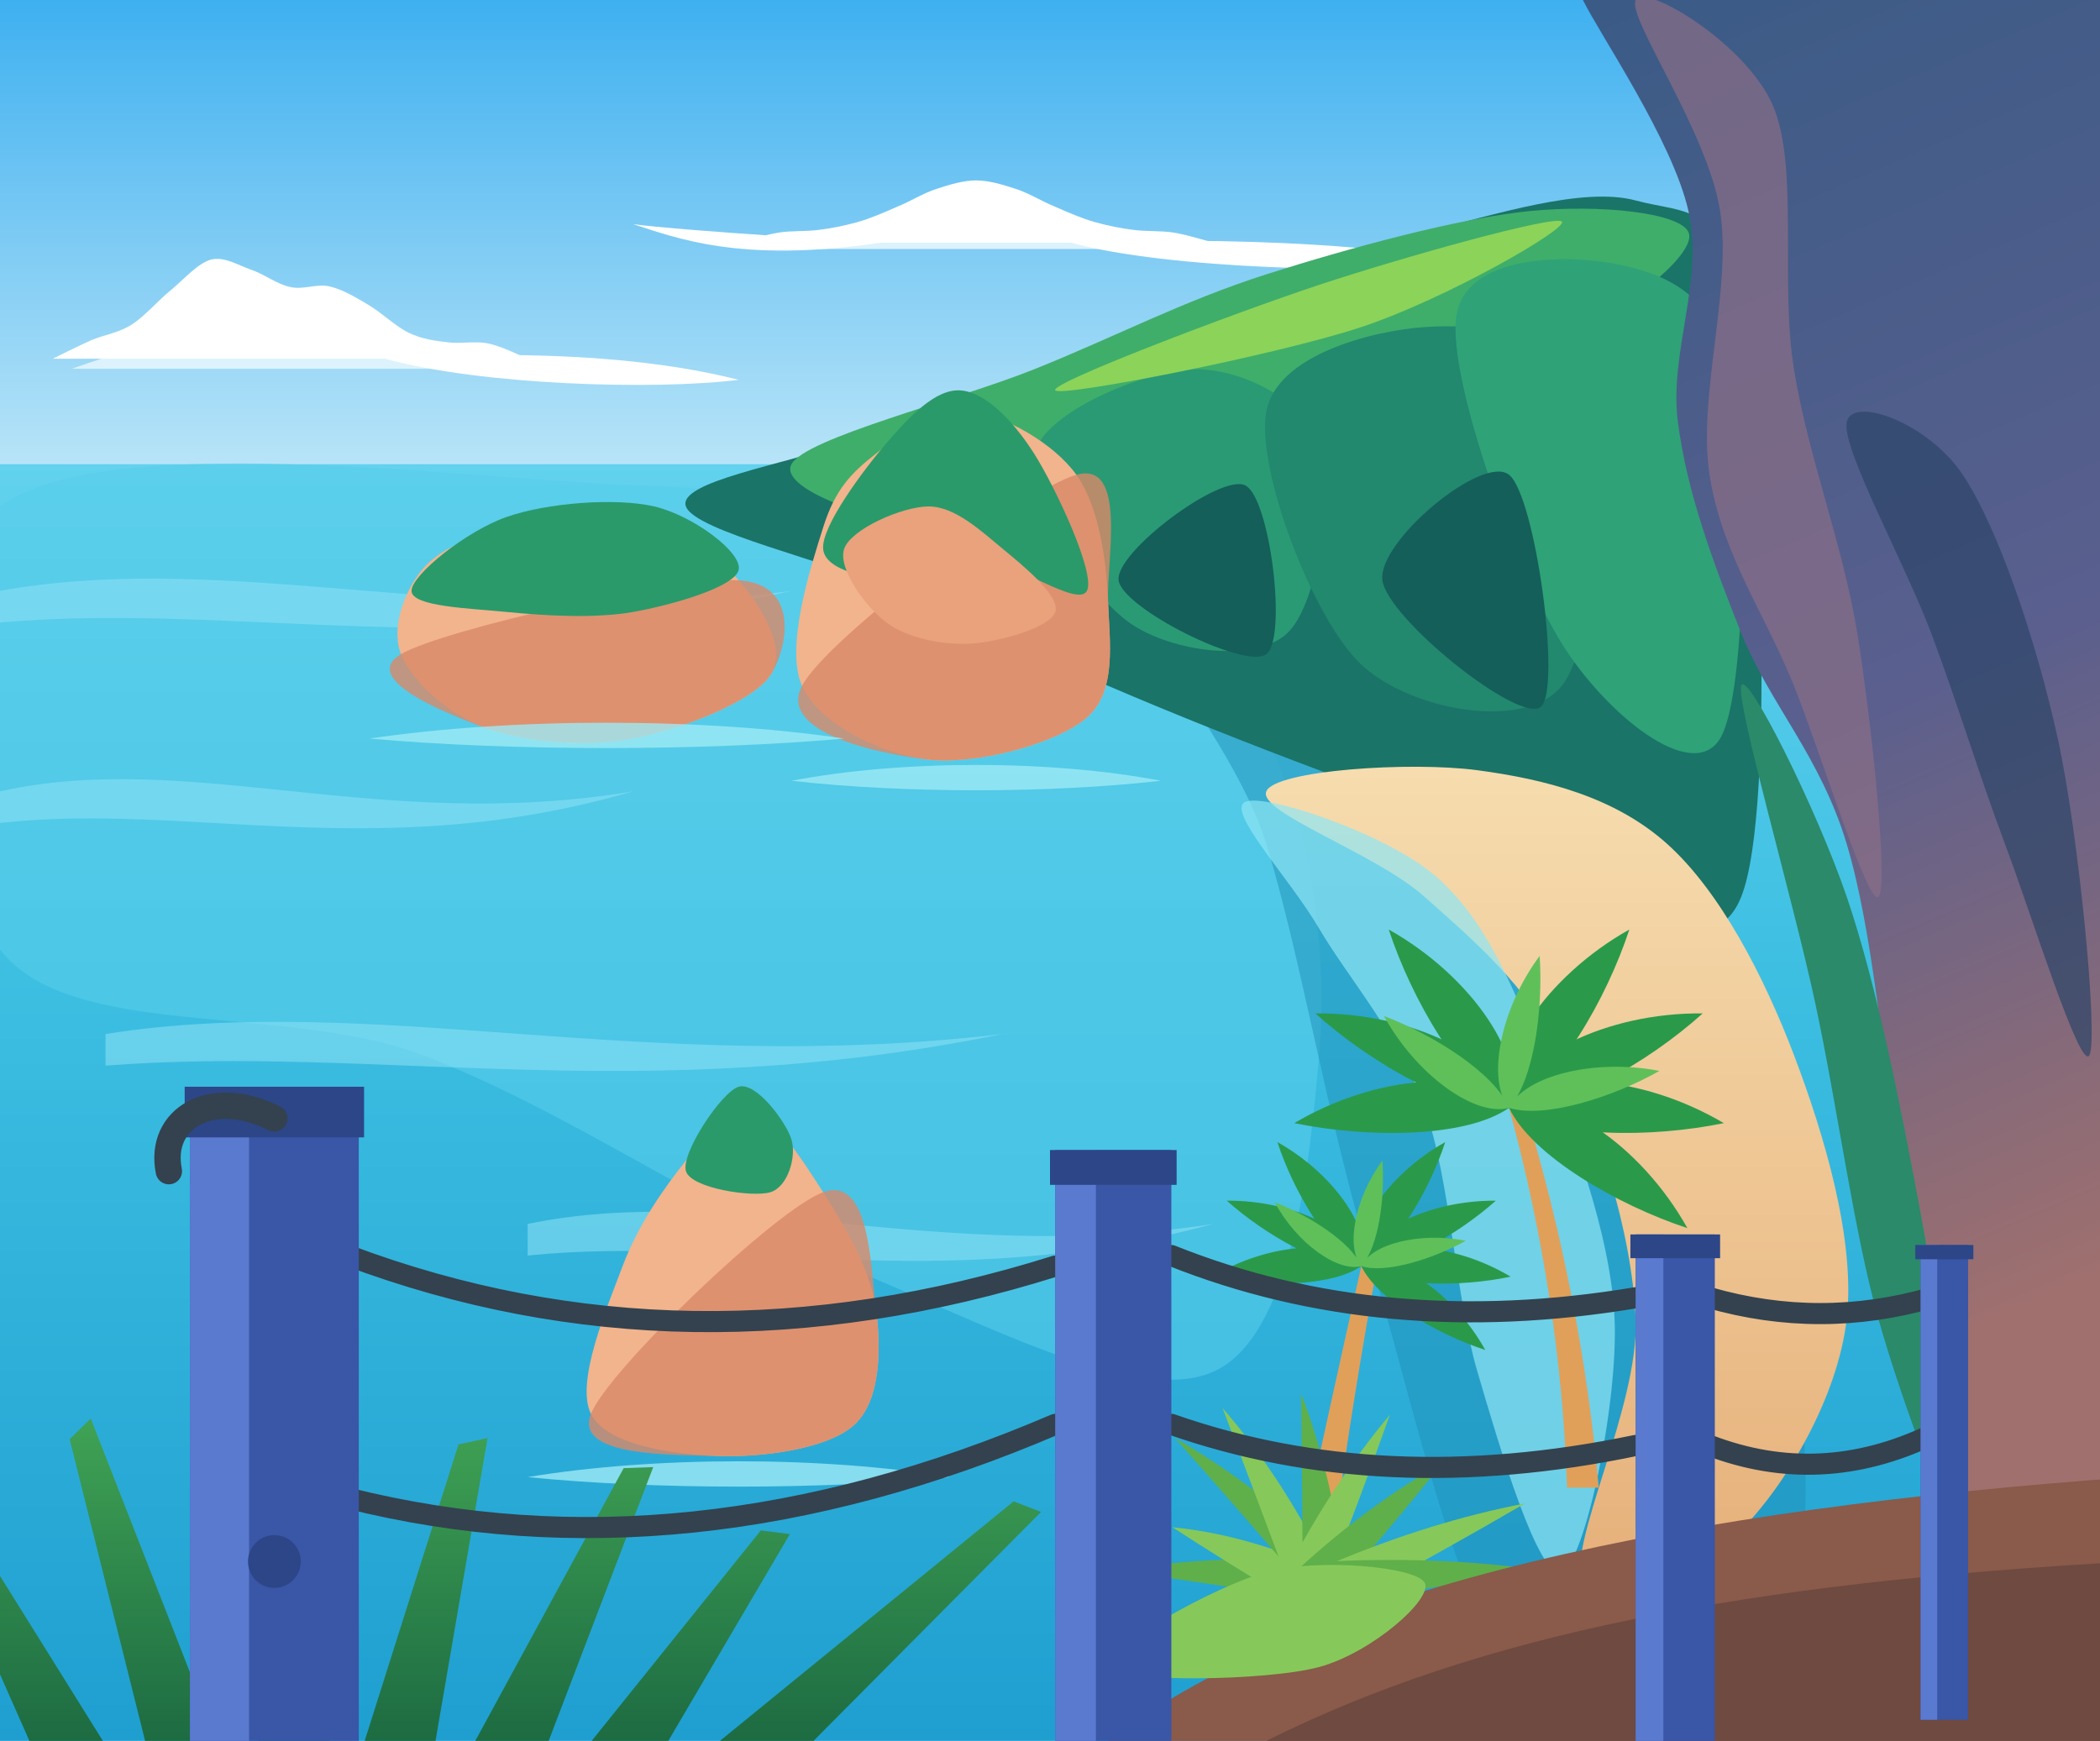
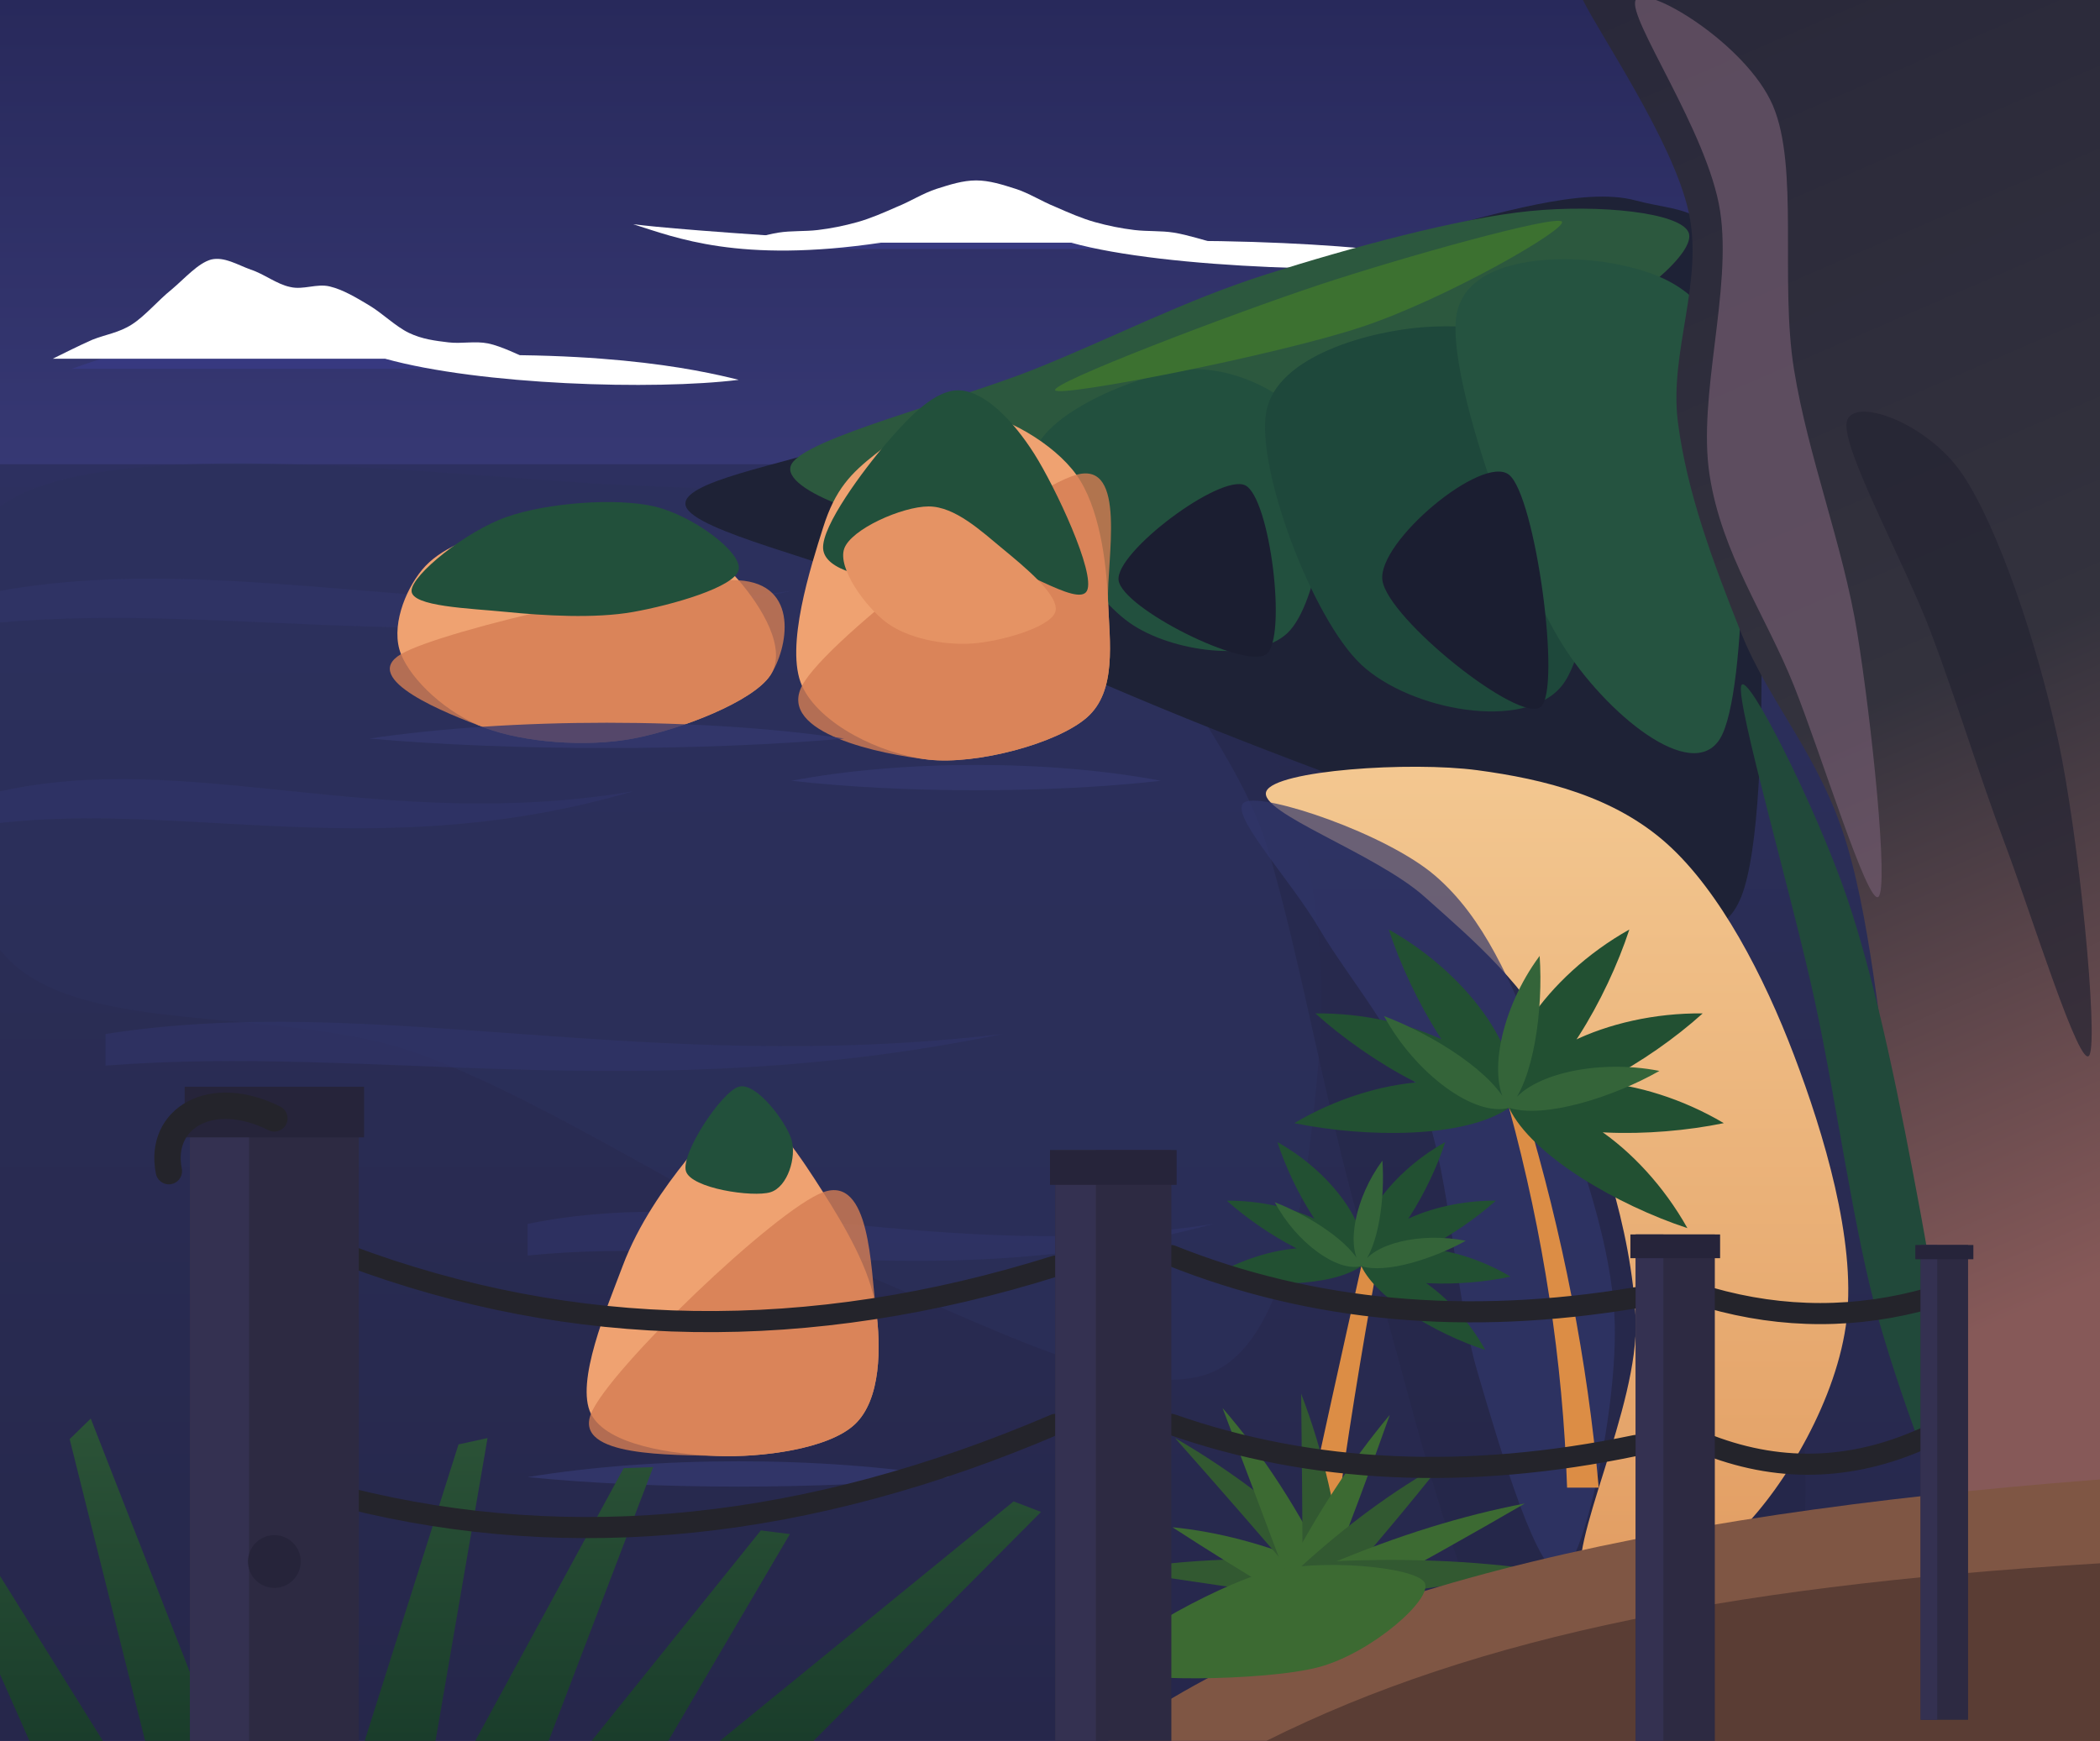
<svg xmlns="http://www.w3.org/2000/svg" viewBox="0 0 398 330" width="398" height="330" preserveAspectRatio="xMidYMid slice">
  <defs>
    <linearGradient id="b1" x1="0" y1="0" x2="0" y2="92" gradientUnits="userSpaceOnUse">
-       <stop offset="0" stop-color="#3eb0f0" />
-       <stop offset="1" stop-color="#bde6f8" />
+       <stop offset="0" stop-color="#28295b" />
+       <stop offset="1" stop-color="#373975" />
    </linearGradient>
    <linearGradient id="b2" x1="0" y1="88" x2="0" y2="330" gradientUnits="userSpaceOnUse">
-       <stop offset="0" stop-color="#62d2ee" />
-       <stop offset="0.4" stop-color="#3dbfe2" />
-       <stop offset="1" stop-color="#1f9fd0" />
+       <stop offset="0" stop-color="#2d3060" />
+       <stop offset="0.4" stop-color="#2a2d55" />
+       <stop offset="1" stop-color="#26274b" />
    </linearGradient>
    <linearGradient id="b3" x1="0" y1="146" x2="0" y2="300" gradientUnits="userSpaceOnUse">
-       <stop offset="0" stop-color="#f6dcae" />
-       <stop offset="1" stop-color="#e6b07a" />
+       <stop offset="0" stop-color="#f3c790" />
+       <stop offset="1" stop-color="#e29d62" />
    </linearGradient>
    <linearGradient id="b4" x1="300" y1="0" x2="404" y2="240" gradientUnits="userSpaceOnUse">
-       <stop offset="0" stop-color="#3a5b86" />
-       <stop offset="0.55" stop-color="#5a5f8e" />
-       <stop offset="1" stop-color="#a0706e" />
+       <stop offset="0" stop-color="#29283a" />
+       <stop offset="0.55" stop-color="#33323d" />
+       <stop offset="1" stop-color="#865958" />
    </linearGradient>
    <linearGradient id="b5" x1="0" y1="250" x2="0" y2="330" gradientUnits="userSpaceOnUse">
-       <stop offset="0" stop-color="#4ab45a" />
-       <stop offset="1" stop-color="#1d6b42" />
+       <stop offset="0" stop-color="#315a3b" />
+       <stop offset="1" stop-color="#1a3d2b" />
    </linearGradient>
  </defs>
  <path d="M0 0H398V330H0Z" fill="url(#b1)" />
-   <path d="M13.6 69.9C14.8 69.5 18.4 68.2 20.8 67.5C23.2 66.9 25.6 66.6 28 66.2C30.4 65.8 32.8 65.5 35.2 65.2C37.6 64.8 40 64.4 42.4 64.1C44.8 63.8 47.2 63.5 49.6 63.3C52 63.2 54.4 63.1 56.8 63.1C59.2 63.1 61.6 63.2 64 63.3C66.4 63.5 68.8 63.8 71.2 64.1C73.6 64.4 76 64.8 78.4 65.2C80.8 65.5 83.2 65.8 85.6 66.2C88 66.6 90.4 66.9 92.8 67.5C95.2 68.2 98.8 69.5 100 69.9L100 69.9L13.6 69.9Z" fill="#dcf2fd" />
+   <path d="M13.6 69.9C14.8 69.5 18.4 68.2 20.8 67.5C23.2 66.9 25.6 66.6 28 66.2C30.4 65.8 32.8 65.5 35.2 65.2C37.6 64.8 40 64.4 42.4 64.1C44.8 63.8 47.2 63.5 49.6 63.3C52 63.2 54.4 63.1 56.8 63.1C59.2 63.1 61.6 63.2 64 63.3C66.4 63.5 68.8 63.8 71.2 64.1C73.6 64.4 76 64.8 78.4 65.2C80.8 65.5 83.2 65.8 85.6 66.2C88 66.6 90.4 66.9 92.8 67.5C95.2 68.2 98.8 69.5 100 69.9L100 69.9L13.6 69.9Z" fill="#373980" />
  <path d="M10 68C11.2 67.4 15 65.5 17.5 64.4C20 63.4 22.5 63.1 25 61.5C27.5 59.9 30 56.9 32.5 54.9C35 52.8 37.5 49.9 40 49.2C42.5 48.6 45 50.2 47.5 51.1C50 51.9 52.5 53.9 55 54.4C57.5 55 60 53.7 62.5 54.3C65 54.9 67.5 56.4 70 57.9C72.5 59.4 75 61.9 77.5 63.1C80 64.3 82.5 64.6 85 64.9C87.5 65.2 90 64.6 92.5 65.1C95 65.6 98.8 67.5 100 68L100 68L10 68Z" fill="#ffffff" />
  <path d="M73 68C112 65.6 132 70 140 72C124 74 91 73 73 68Z" fill="#ffffff" />
-   <path d="M143.6 47.2C144.8 47 148.4 46.1 150.8 45.7C153.2 45.3 155.6 45.1 158 44.9C160.4 44.6 162.8 44.4 165.2 44.2C167.6 44 170 43.8 172.4 43.6C174.8 43.4 177.2 43.2 179.6 43.1C182 43 184.4 42.9 186.8 42.9C189.2 42.9 191.6 43 194 43.1C196.4 43.2 198.8 43.4 201.2 43.6C203.6 43.8 206 44 208.4 44.2C210.8 44.4 213.2 44.6 215.6 44.9C218 45.1 220.4 45.3 222.8 45.7C225.2 46.1 228.8 47 230 47.2L230 47.2L143.6 47.2Z" fill="#dcf2fd" />
+   <path d="M143.6 47.2C144.8 47 148.4 46.1 150.8 45.7C153.2 45.3 155.6 45.1 158 44.9C160.4 44.6 162.8 44.4 165.2 44.2C167.6 44 170 43.8 172.4 43.6C174.8 43.4 177.2 43.2 179.6 43.1C182 43 184.4 42.9 186.8 42.9C189.2 42.9 191.6 43 194 43.1C196.4 43.2 198.8 43.4 201.2 43.6C203.6 43.8 206 44 208.4 44.2C210.8 44.4 213.2 44.6 215.6 44.9C218 45.1 220.4 45.3 222.8 45.7C225.2 46.1 228.8 47 230 47.2L230 47.2L143.6 47.2Z" fill="#373980" />
  <path d="M140 46C141.2 45.7 145 44.5 147.5 44.1C150 43.7 152.5 43.9 155 43.6C157.5 43.3 160 42.8 162.5 42.1C165 41.4 167.5 40.3 170 39.2C172.5 38.2 175 36.6 177.5 35.8C180 35 182.5 34.2 185 34.2C187.5 34.2 190 35 192.5 35.8C195 36.6 197.5 38.2 200 39.2C202.5 40.3 205 41.4 207.5 42.1C210 42.8 212.5 43.3 215 43.6C217.5 43.9 220 43.7 222.5 44.1C225 44.5 228.8 45.7 230 46L230 46L140 46Z" fill="#ffffff" />
  <path d="M203 46C245 44.5 270 48 280 50C260 52 221 51 203 46Z" fill="#ffffff" />
  <path d="M167 46C134 44 124 43 120 42.5C128 45 140 50 167 46Z" fill="#ffffff" />
  <path d="M0 88H398V330H0Z" fill="url(#b2)" />
-   <path d="M0 96C20 81.3 86.7 90.7 120 92C153.3 93.3 180 96 200 104C220 112 231.7 124 240 140C248.3 156 251.7 180 250 200C248.3 220 245 253.3 230 260C215 266.7 185 250 160 240C135 230 106.7 210 80 200C53.3 190 13.3 197.3 0 180C-13.3 162.7-20 110.7 0 96Z" fill="#56cdea" opacity="0.6" />
-   <path d="M220 110C230 103.3 281.7 105 300 120C318.3 135 323.3 170 330 200C336.7 230 346.7 280 340 300C333.3 320 303.3 330 290 320C276.7 310 268.3 266.7 260 240C251.7 213.3 246.7 181.7 240 160C233.3 138.3 210 116.7 220 110Z" fill="#1d8fb8" opacity="0.5" />
-   <path d="M0 112C45.0 104 90.0 120 150 112C90.0 126 45.0 114 0 118Z" fill="#8ee2f4" opacity="0.55" />
-   <path d="M0 150C36.0 142 72.0 158 120 150C72.0 164 36.0 152 0 156Z" fill="#8ee2f4" opacity="0.55" />
-   <path d="M20 196C71.0 188 122.0 204 190 196C122.0 210 71.0 198 20 202Z" fill="#8ee2f4" opacity="0.55" />
-   <path d="M100 232C139.0 224 178.0 240 230 232C178.0 246 139.0 234 100 238Z" fill="#8ee2f4" opacity="0.55" />
-   <path d="M130 96C128.3 91.3 149 88 160 84C171 80 184.3 76.3 196 72C207.7 67.7 217.7 62.7 230 58C242.3 53.3 256.7 47.3 270 44C283.3 40.7 300 35.3 310 38C320 40.7 326.7 38 330 60C333.3 82 336.7 153.3 330 170C323.3 186.7 303.3 164 290 160C276.7 156 263.3 151 250 146C236.7 141 223.3 135.7 210 130C196.7 124.3 183.3 117.7 170 112C156.7 106.3 131.7 100.7 130 96Z" fill="#1a7468" />
-   <path d="M150 88C152.7 83 181 76 196 70C211 64 224.3 57 240 52C255.7 47 276.7 41.3 290 40C303.3 38.7 318.3 40.3 320 44C321.7 47.7 310 57.3 300 62C290 66.7 273.3 67.7 260 72C246.7 76.3 233.3 83.3 220 88C206.7 92.7 191.7 100 180 100C168.3 100 147.3 93 150 88Z" fill="#3fae6a" />
-   <path d="M196 86C198 78 217 70.3 226 70C235 69.7 247 75.7 250 84C253 92.3 250 114.3 244 120C238 125.7 222 123.7 214 118C206 112.3 194 94 196 86Z" fill="#2a9a74" />
-   <path d="M240 78C242 67.3 260 62.7 270 62C280 61.3 295.7 62.7 300 74C304.3 85.3 303 121.3 296 130C289 138.7 267.3 134.7 258 126C248.7 117.3 238 88.7 240 78Z" fill="#22886e" />
-   <path d="M276 60C277.7 48 297.3 48.3 306 50C314.7 51.7 324.7 55 328 70C331.3 85 331.3 131.3 326 140C320.7 148.7 304.3 135.3 296 122C287.7 108.7 274.3 72 276 60Z" fill="#2fa278" />
-   <path d="M200 74C198.7 72.7 234 59.3 250 54C266 48.7 294.7 40.7 296 42C297.3 43.3 274 56.7 258 62C242 67.3 201.3 75.3 200 74Z" fill="#8cd35a" />
-   <path d="M212 110C211.3 104.7 231.3 89.7 236 92C240.7 94.3 244 121 240 124C236 127 212.7 115.3 212 110Z" fill="#145f5a" />
-   <path d="M262 110C261 102.7 281 86 286 90C291 94 296 130.7 292 134C288 137.3 263 117.3 262 110Z" fill="#145f5a" />
+   <path d="M0 96C20 81.3 86.7 90.7 120 92C153.3 93.3 180 96 200 104C220 112 231.7 124 240 140C248.3 156 251.7 180 250 200C248.3 220 245 253.3 230 260C215 266.7 185 250 160 240C135 230 106.7 210 80 200C53.3 190 13.3 197.3 0 180C-13.3 162.7-20 110.7 0 96Z" fill="#2c305c" opacity="0.6" />
+   <path d="M220 110C230 103.3 281.7 105 300 120C318.3 135 323.3 170 330 200C336.7 230 346.7 280 340 300C333.3 320 303.3 330 290 320C276.7 310 268.3 266.7 260 240C251.7 213.3 246.7 181.7 240 160C233.3 138.3 210 116.7 220 110Z" fill="#232545" opacity="0.5" />
+   <path d="M0 112C45.0 104 90.0 120 150 112C90.0 126 45.0 114 0 118Z" fill="#31356b" opacity="0.55" />
+   <path d="M0 150C36.0 142 72.0 158 120 150C72.0 164 36.0 152 0 156Z" fill="#31356b" opacity="0.55" />
+   <path d="M20 196C71.0 188 122.0 204 190 196C122.0 210 71.0 198 20 202Z" fill="#31356b" opacity="0.55" />
+   <path d="M100 232C139.0 224 178.0 240 230 232C178.0 246 139.0 234 100 238Z" fill="#31356b" opacity="0.55" />
+   <path d="M130 96C128.3 91.3 149 88 160 84C171 80 184.3 76.3 196 72C207.7 67.7 217.7 62.7 230 58C242.3 53.3 256.7 47.3 270 44C283.3 40.7 300 35.3 310 38C320 40.7 326.7 38 330 60C333.3 82 336.7 153.3 330 170C323.3 186.7 303.3 164 290 160C276.7 156 263.3 151 250 146C236.7 141 223.3 135.7 210 130C196.7 124.3 183.3 117.7 170 112C156.7 106.3 131.7 100.7 130 96Z" fill="#1e2236" />
+   <path d="M150 88C152.7 83 181 76 196 70C211 64 224.3 57 240 52C255.7 47 276.7 41.3 290 40C303.3 38.7 318.3 40.3 320 44C321.7 47.7 310 57.3 300 62C290 66.7 273.3 67.7 260 72C246.7 76.3 233.3 83.3 220 88C206.7 92.7 191.7 100 180 100C168.3 100 147.3 93 150 88Z" fill="#2c583e" />
+   <path d="M196 86C198 78 217 70.3 226 70C235 69.7 247 75.7 250 84C253 92.3 250 114.3 244 120C238 125.7 222 123.7 214 118C206 112.3 194 94 196 86Z" fill="#22503e" />
+   <path d="M240 78C242 67.3 260 62.7 270 62C280 61.3 295.7 62.7 300 74C304.3 85.3 303 121.3 296 130C289 138.7 267.3 134.7 258 126C248.7 117.3 238 88.7 240 78Z" fill="#1e483b" />
+   <path d="M276 60C277.7 48 297.3 48.3 306 50C314.7 51.7 324.7 55 328 70C331.3 85 331.3 131.3 326 140C320.7 148.7 304.3 135.3 296 122C287.7 108.7 274.3 72 276 60Z" fill="#255340" />
+   <path d="M200 74C198.7 72.7 234 59.3 250 54C266 48.7 294.7 40.7 296 42C297.3 43.3 274 56.7 258 62C242 67.3 201.3 75.3 200 74Z" fill="#3c7130" />
+   <path d="M212 110C211.3 104.7 231.3 89.7 236 92C240.7 94.3 244 121 240 124C236 127 212.7 115.3 212 110Z" fill="#1b1e31" />
+   <path d="M262 110C261 102.7 281 86 286 90C291 94 296 130.7 292 134C288 137.3 263 117.3 262 110Z" fill="#1b1e31" />
  <path d="M240 150C241.7 146 267.3 144.3 280 146C292.7 147.7 306 151 316 160C326 169 334.3 185 340 200C345.7 215 351.7 235 350 250C348.3 265 338.3 281.7 330 290C321.7 298.3 303.3 306.7 300 300C296.7 293.3 310.7 266.7 310 250C309.3 233.3 302.7 213.3 296 200C289.3 186.7 279.3 178.3 270 170C260.7 161.7 238.3 154 240 150Z" fill="url(#b3)" />
-   <path d="M236 152C239.7 150.3 262.7 158 272 166C281.3 174 286.3 186 292 200C297.7 214 305.3 233.7 306 250C306.7 266.3 300.3 296.3 296 298C291.7 299.7 284.3 274.7 280 260C275.7 245.3 275 224 270 210C265 196 255.7 185.7 250 176C244.3 166.3 232.3 153.7 236 152Z" fill="#8fe6f4" opacity="0.7" />
+   <path d="M236 152C239.7 150.3 262.7 158 272 166C281.3 174 286.3 186 292 200C297.7 214 305.3 233.7 306 250C306.7 266.3 300.3 296.3 296 298C291.7 299.7 284.3 274.7 280 260C275.7 245.3 275 224 270 210C265 196 255.7 185.7 250 176C244.3 166.3 232.3 153.7 236 152Z" fill="#31366b" opacity="0.7" />
  <path d="M300 0C303.3 6.7 317 26.7 320 40C323 53.3 316.3 66.7 318 80C319.7 93.3 324.7 106.7 330 120C335.3 133.3 345 143.3 350 160C355 176.7 356.7 200 360 220C363.3 240 362.7 266.7 370 280C377.3 293.3 398.3 346.7 404 300C409.7 253.3 404 50 404 0Z" fill="url(#b4)" />
-   <path d="M310 0C308.3 3.3 323.7 25 326 40C328.3 55 321.7 75 324 90C326.3 105 334.7 116.7 340 130C345.3 143.3 354 171.7 356 170C358 168.3 354.7 136.7 352 120C349.3 103.3 342.7 86.7 340 70C337.3 53.3 341 31.7 336 20C331 8.3 311.7-3.3 310 0Z" fill="#8a6e86" opacity="0.7" />
-   <path d="M330 130C331 126.7 344.3 153.3 350 170C355.7 186.7 360.3 210 364 230C367.7 250 373.3 286.7 372 290C370.7 293.3 360.7 266.7 356 250C351.3 233.3 348.3 210 344 190C339.7 170 329 133.3 330 130Z" fill="#2a8a6a" />
-   <path d="M350 80C351 75 365.3 80 372 90C378.7 100 386 121.7 390 140C394 158.3 397.7 196.7 396 200C394.3 203.3 385 173.3 380 160C375 146.7 371 133.3 366 120C361 106.7 349 85 350 80Z" fill="#2c4568" opacity="0.7" />
-   <path d="M76 124C74 119 76.7 112 80 108C83.3 104 89.3 101.7 96 100C102.7 98.3 112.7 96.3 120 98C127.3 99.7 135.7 105 140 110C144.3 115 149.3 123 146 128C142.7 133 129 138.3 120 140C111 141.7 99.3 140.7 92 138C84.7 135.3 78 129 76 124Z" fill="#f2b48c" />
-   <path d="M140 110C151.7 110.7 149.3 123 146 128C142.7 133 129 138.3 120 140C111 141.7 99.3 140.7 92 138C84.7 135.3 68 128.7 76 124C84 119.3 128.3 109.3 140 110Z" fill="#d98868" opacity="0.8" />
-   <path d="M78 112C78 109 88.3 100.7 96 98C103.7 95.3 116.7 94.3 124 96C131.3 97.7 140.7 104.7 140 108C139.3 111.3 127.3 114.7 120 116C112.7 117.3 103 116.7 96 116C89 115.3 78 115 78 112Z" fill="#2a9a6a" />
-   <path d="M152 130C148.7 122.7 153.7 107.3 156 100C158.3 92.7 161.3 89.7 166 86C170.7 82.3 177.7 77.3 184 78C190.3 78.7 199.7 84 204 90C208.3 96 209.7 106.3 210 114C210.3 121.7 211.7 131 206 136C200.3 141 185 145 176 144C167 143 155.3 137.3 152 130Z" fill="#f2b48c" />
-   <path d="M204 90C213.7 87.3 209.7 106.3 210 114C210.3 121.7 211.7 131 206 136C200.3 141 185 145 176 144C167 143 147.3 139 152 130C156.7 121 194.3 92.7 204 90Z" fill="#d98868" opacity="0.8" />
-   <path d="M156 104C155.7 99.7 163.7 89 168 84C172.3 79 177.3 73.7 182 74C186.7 74.3 192 79.7 196 86C200 92.3 207.7 108.7 206 112C204.3 115.3 192 106.3 186 106C180 105.7 175 110.3 170 110C165 109.7 156.3 108.3 156 104Z" fill="#2a9a6a" />
-   <path d="M160 104C161.3 100.3 171 96 176 96C181 96 186 100.7 190 104C194 107.3 201 113 200 116C199 119 189.3 121.7 184 122C178.7 122.3 172 121 168 118C164 115 158.7 107.7 160 104Z" fill="#e9a27c" />
-   <path d="M112 268C109 262 115 248 118 240C121 232 126 225 130 220C134 215 137.7 209 142 210C146.3 211 152 219.7 156 226C160 232.3 165 240.7 166 248C167 255.3 167 265.3 162 270C157 274.7 144.3 276.3 136 276C127.7 275.7 115 274 112 268Z" fill="#f2b48c" />
-   <path d="M156 226C165 222.7 165 240.7 166 248C167 255.3 167 265.3 162 270C157 274.7 144.3 276.3 136 276C127.7 275.7 108.7 276.3 112 268C115.3 259.7 147 229.3 156 226Z" fill="#d98868" opacity="0.8" />
-   <path d="M130 222C129 218.7 136.7 207 140 206C143.3 205 149 212.7 150 216C151 219.3 149.3 225 146 226C142.7 227 131 225.3 130 222Z" fill="#2a9a6a" />
-   <path d="M70 140C97.0 136 133.0 136 160 140C133.0 142.4 97.0 142.4 70 140ZM150 148C171.0 144 199.0 144 220 148C199.0 150.4 171.0 150.4 150 148ZM100 280C124.0 276 156.0 276 180 280C156.0 282.4 124.0 282.4 100 280Z" fill="#9eeaf5" opacity="0.8" />
-   <path d="M297 282Q295.8 246.0 286 210L289 210Q299.8 246.0 303 282Z" fill="#e0a05a" />
-   <path d="M286 210C280.1 202.4 261 203.6 245.3 212.9C258.9 215.7 277.7 215.8 286 210ZM286 210C284.7 200.5 267.6 191.9 249.3 192.1C259.6 201.4 276 210.9 286 210ZM286 210C289.7 201.1 279.1 185.1 263.2 176.2C267.5 189.3 276.9 205.7 286 210ZM286 210C295.1 205.7 304.5 189.3 308.8 176.2C292.9 185.1 282.3 201.1 286 210ZM286 210C296 210.9 312.4 201.4 322.7 192.1C304.4 191.9 287.3 200.5 286 210ZM286 210C294.3 215.8 313.1 215.7 326.7 212.9C311 203.6 291.9 202.4 286 210ZM286 210C290.3 219.1 306.7 228.5 319.8 232.8C310.9 216.9 294.9 206.3 286 210Z" fill="#2a9a4a" />
-   <path d="M286 210C283.3 203.5 271.8 196.2 262.3 192.6C268.3 203.6 279.5 211.8 286 210ZM286 210C290.7 204.8 292.5 191.3 291.8 181.2C284.3 191.3 281.7 204.8 286 210ZM286 210C292.7 212.1 305.7 208 314.5 203C302.3 200.6 288.9 203.9 286 210Z" fill="#5fc05a" />
-   <path d="M247 290Q252.4 265.0 258 240L261 240Q256.4 265.0 253 290Z" fill="#e0a05a" />
-   <path d="M258 240C253.9 234.7 240.6 235.5 229.7 242C239.1 244 252.3 244 258 240ZM258 240C257.1 233.4 245.2 227.5 232.5 227.6C239.7 234 251 240.6 258 240ZM258 240C260.5 233.8 253.2 222.7 242.1 216.5C245.1 225.7 251.7 237 258 240ZM258 240C264.3 237 270.9 225.7 273.9 216.5C262.8 222.7 255.5 233.8 258 240ZM258 240C265 240.6 276.3 234 283.5 227.6C270.8 227.5 258.9 233.4 258 240ZM258 240C263.7 244 276.9 244 286.3 242C275.4 235.5 262.1 234.7 258 240ZM258 240C261 246.3 272.3 252.9 281.5 255.9C275.3 244.8 264.2 237.5 258 240Z" fill="#2a9a4a" />
-   <path d="M258 240C256.1 235.5 248.1 230.4 241.6 227.9C245.7 235.6 253.5 241.2 258 240ZM258 240C261.3 236.4 262.5 227 262 220C256.8 227 255 236.4 258 240ZM258 240C262.6 241.5 271.7 238.6 277.8 235.2C269.3 233.5 260 235.7 258 240Z" fill="#5fc05a" />
-   <path d="M254.3 296.1Q231.3 294.4 211.6 297.7Q230.2 300.3 252.9 303.9Z" fill="#5fb04a" />
-   <path d="M248.7 296.5Q235.2 290.8 222.2 289.5Q232.2 296 244.7 303.5Z" fill="#86c95a" />
-   <path d="M255 297.4Q239.2 282.1 222.7 272.6Q234.6 286 248.8 302.6Z" fill="#5fb04a" />
-   <path d="M252.2 298.6Q243.3 280.3 231.7 266.9Q237.6 282.4 244.7 301.4Z" fill="#86c95a" />
-   <path d="M254.9 300Q252.8 280.3 246.6 264.2Q246.8 280.3 246.9 300Z" fill="#5fb04a" />
-   <path d="M251 301.4Q258.1 283.2 263.4 268.2Q252.5 281.2 243.5 298.6Z" fill="#86c95a" />
-   <path d="M252.2 302.6Q264.1 289 273.3 277.4Q259.5 285.1 246.1 297.4Z" fill="#5fb04a" />
-   <path d="M256 303.5Q274.2 293.6 289 285Q271.2 288.4 252 296.5Z" fill="#86c95a" />
-   <path d="M251 303.9Q273.7 300.7 292.2 297.7Q272.7 294.8 249.7 296.1Z" fill="#5fb04a" />
-   <path d="M210 330C250 300 320 286 404 280V330Z" fill="#8a5a4a" />
-   <path d="M240 330C280 310 330 300 404 296V330Z" fill="#6e4a40" />
-   <path d="M210 316C208.3 313 230 300.7 240 298C250 295.3 268.3 297 270 300C271.7 303 260 313.3 250 316C240 318.7 211.7 319 210 316Z" fill="#86c95a" />
+   <path d="M310 0C308.3 3.3 323.7 25 326 40C328.3 55 321.7 75 324 90C326.3 105 334.7 116.7 340 130C345.3 143.3 354 171.7 356 170C358 168.3 354.7 136.7 352 120C349.3 103.3 342.7 86.7 340 70C337.3 53.3 341 31.7 336 20C331 8.3 311.7-3.3 310 0Z" fill="#715a6e" opacity="0.7" />
+   <path d="M330 130C331 126.7 344.3 153.3 350 170C355.7 186.7 360.3 210 364 230C367.7 250 373.3 286.7 372 290C370.7 293.3 360.7 266.7 356 250C351.3 233.3 348.3 210 344 190C339.7 170 329 133.3 330 130Z" fill="#21493a" />
+   <path d="M350 80C351 75 365.3 80 372 90C378.7 100 386 121.7 390 140C394 158.3 397.7 196.7 396 200C394.3 203.3 385 173.3 380 160C375 146.7 371 133.3 366 120C361 106.7 349 85 350 80Z" fill="#242332" opacity="0.7" />
+   <path d="M76 124C74 119 76.7 112 80 108C83.3 104 89.3 101.7 96 100C102.7 98.3 112.7 96.3 120 98C127.3 99.7 135.7 105 140 110C144.3 115 149.3 123 146 128C142.7 133 129 138.3 120 140C111 141.7 99.3 140.7 92 138C84.7 135.3 78 129 76 124Z" fill="#efa271" />
+   <path d="M140 110C151.7 110.7 149.3 123 146 128C142.7 133 129 138.3 120 140C111 141.7 99.3 140.7 92 138C84.7 135.3 68 128.7 76 124C84 119.3 128.3 109.3 140 110Z" fill="#d47d53" opacity="0.8" />
+   <path d="M78 112C78 109 88.3 100.7 96 98C103.7 95.3 116.7 94.3 124 96C131.3 97.7 140.7 104.7 140 108C139.3 111.3 127.3 114.7 120 116C112.7 117.3 103 116.7 96 116C89 115.3 78 115 78 112Z" fill="#22503b" />
+   <path d="M152 130C148.7 122.7 153.7 107.3 156 100C158.3 92.7 161.3 89.7 166 86C170.7 82.3 177.7 77.3 184 78C190.3 78.7 199.7 84 204 90C208.3 96 209.7 106.3 210 114C210.3 121.7 211.7 131 206 136C200.3 141 185 145 176 144C167 143 155.3 137.3 152 130Z" fill="#efa271" />
+   <path d="M204 90C213.7 87.3 209.7 106.3 210 114C210.3 121.7 211.7 131 206 136C200.3 141 185 145 176 144C167 143 147.3 139 152 130C156.7 121 194.3 92.7 204 90Z" fill="#d47d53" opacity="0.8" />
+   <path d="M156 104C155.7 99.7 163.7 89 168 84C172.3 79 177.3 73.7 182 74C186.7 74.3 192 79.7 196 86C200 92.3 207.7 108.7 206 112C204.3 115.3 192 106.3 186 106C180 105.7 175 110.3 170 110C165 109.7 156.3 108.3 156 104Z" fill="#22503b" />
+   <path d="M160 104C161.3 100.3 171 96 176 96C181 96 186 100.7 190 104C194 107.3 201 113 200 116C199 119 189.3 121.7 184 122C178.7 122.3 172 121 168 118C164 115 158.7 107.7 160 104Z" fill="#e59364" />
+   <path d="M112 268C109 262 115 248 118 240C121 232 126 225 130 220C134 215 137.7 209 142 210C146.3 211 152 219.7 156 226C160 232.3 165 240.7 166 248C167 255.3 167 265.3 162 270C157 274.7 144.3 276.3 136 276C127.7 275.7 115 274 112 268Z" fill="#efa271" />
+   <path d="M156 226C165 222.7 165 240.7 166 248C167 255.3 167 265.3 162 270C157 274.7 144.3 276.3 136 276C127.7 275.7 108.7 276.3 112 268C115.3 259.7 147 229.3 156 226Z" fill="#d47d53" opacity="0.8" />
+   <path d="M130 222C129 218.7 136.7 207 140 206C143.3 205 149 212.7 150 216C151 219.3 149.3 225 146 226C142.7 227 131 225.3 130 222Z" fill="#22503b" />
+   <path d="M70 140C97.0 136 133.0 136 160 140C133.0 142.4 97.0 142.4 70 140ZM150 148C171.0 144 199.0 144 220 148C199.0 150.4 171.0 150.4 150 148ZM100 280C124.0 276 156.0 276 180 280C156.0 282.4 124.0 282.4 100 280Z" fill="#33386e" opacity="0.8" />
+   <path d="M297 282Q295.8 246.0 286 210L289 210Q299.8 246.0 303 282Z" fill="#dc8d45" />
+   <path d="M286 210C280.1 202.4 261 203.6 245.3 212.9C258.9 215.7 277.7 215.8 286 210ZM286 210C284.7 200.5 267.6 191.9 249.3 192.1C259.6 201.4 276 210.9 286 210ZM286 210C289.7 201.1 279.1 185.1 263.2 176.2C267.5 189.3 276.9 205.7 286 210ZM286 210C295.1 205.7 304.5 189.3 308.8 176.2C292.9 185.1 282.3 201.1 286 210ZM286 210C296 210.9 312.4 201.4 322.7 192.1C304.4 191.9 287.3 200.5 286 210ZM286 210C294.3 215.8 313.1 215.7 326.7 212.9C311 203.6 291.9 202.4 286 210ZM286 210C290.3 219.1 306.7 228.5 319.8 232.8C310.9 216.9 294.9 206.3 286 210Z" fill="#225032" />
+   <path d="M286 210C283.3 203.5 271.8 196.2 262.3 192.6C268.3 203.6 279.5 211.8 286 210ZM286 210C290.7 204.8 292.5 191.3 291.8 181.2C284.3 191.3 281.7 204.8 286 210ZM286 210C292.7 212.1 305.7 208 314.5 203C302.3 200.6 288.9 203.9 286 210Z" fill="#346439" />
+   <path d="M247 290Q252.4 265.0 258 240L261 240Q256.4 265.0 253 290Z" fill="#dc8d45" />
+   <path d="M258 240C253.9 234.7 240.6 235.5 229.7 242C239.1 244 252.3 244 258 240ZM258 240C257.1 233.4 245.2 227.5 232.5 227.6C239.7 234 251 240.6 258 240ZM258 240C260.5 233.8 253.2 222.7 242.1 216.5C245.1 225.7 251.7 237 258 240ZM258 240C264.3 237 270.9 225.7 273.9 216.5C262.8 222.7 255.5 233.8 258 240ZM258 240C265 240.6 276.3 234 283.5 227.6C270.8 227.5 258.9 233.4 258 240ZM258 240C263.7 244 276.9 244 286.3 242C275.4 235.5 262.1 234.7 258 240ZM258 240C261 246.3 272.3 252.9 281.5 255.9C275.3 244.8 264.2 237.5 258 240Z" fill="#225032" />
+   <path d="M258 240C256.1 235.5 248.1 230.4 241.6 227.9C245.7 235.6 253.5 241.2 258 240ZM258 240C261.3 236.4 262.5 227 262 220C256.8 227 255 236.4 258 240ZM258 240C262.6 241.5 271.7 238.6 277.8 235.2C269.3 233.5 260 235.7 258 240Z" fill="#346439" />
+   <path d="M254.3 296.1Q231.3 294.4 211.6 297.7Q230.2 300.3 252.9 303.9Z" fill="#325931" />
+   <path d="M248.7 296.5Q235.2 290.8 222.2 289.5Q232.2 296 244.7 303.5Z" fill="#3c6a32" />
+   <path d="M255 297.4Q239.2 282.1 222.7 272.6Q234.6 286 248.8 302.6Z" fill="#325931" />
+   <path d="M252.2 298.6Q243.3 280.3 231.7 266.9Q237.6 282.4 244.7 301.4Z" fill="#3c6a32" />
+   <path d="M254.9 300Q252.8 280.3 246.6 264.2Q246.8 280.3 246.9 300Z" fill="#325931" />
+   <path d="M251 301.4Q258.1 283.2 263.4 268.2Q252.5 281.2 243.5 298.6Z" fill="#3c6a32" />
+   <path d="M252.2 302.6Q264.1 289 273.3 277.4Q259.5 285.1 246.1 297.4Z" fill="#325931" />
+   <path d="M256 303.5Q274.2 293.6 289 285Q271.2 288.4 252 296.5Z" fill="#3c6a32" />
+   <path d="M251 303.9Q273.7 300.7 292.2 297.7Q272.7 294.8 249.7 296.1Z" fill="#325931" />
+   <path d="M210 330C250 300 320 286 404 280V330Z" fill="#7f5644" />
+   <path d="M240 330C280 310 330 300 404 296V330Z" fill="#5a3d34" />
+   <path d="M210 316C208.3 313 230 300.7 240 298C250 295.3 268.3 297 270 300C271.7 303 260 313.3 250 316C240 318.7 211.7 319 210 316Z" fill="#3c6a32" />
  <path d="M-5.8 348.4 L-43.1 300.4 L-41.1 295.2 L4.6 339ZM11.9 344.3 L-13.3 287.3 L-10 282.7 L24.3 337.7ZM30.1 340.4 L13.2 272.8 L17.2 268.9 L43.5 336.2ZM48.5 335.4 L55.8 254.1 L60.8 251.8 L62.5 335.9ZM67.5 335.1 L86.9 273.8 L92.4 272.6 L81.1 338.4ZM86.7 336.2 L118.2 278.3 L123.8 278.1 L99.4 342ZM106.1 337.5 L144.2 290.1 L149.7 290.8 L117.6 345.4ZM125.9 338.6 L192.1 284.6 L197.3 286.6 L135.3 349Z" fill="url(#b5)" />
-   <path d="M66 238Q130 262 200 240M66 284Q130 300 200 270M222 238Q262 254 310 246M222 270Q262 284 310 274M324 246Q345 252 366 246M324 274Q345 282 366 272" fill="none" stroke="#33424e" stroke-width="4" stroke-linecap="round" />
-   <path d="M36 206h32v130h-32z" fill="#3a56a6" />
-   <path d="M36 206h11.2v130h-11.2z" fill="#5a7ad0" />
-   <path d="M35 206h34v9.6h-34z" fill="#2c4688" />
-   <path d="M200 218h22v112h-22z" fill="#3a56a6" />
-   <path d="M200 218h7.7v112h-7.7z" fill="#5a7ad0" />
-   <path d="M199 218h24v6.6h-24z" fill="#2c4688" />
-   <path d="M310 234h15v96h-15z" fill="#3a56a6" />
-   <path d="M310 234h5.25v96h-5.25z" fill="#5a7ad0" />
-   <path d="M309 234h17v4.5h-17z" fill="#2c4688" />
-   <path d="M364 236h9v90h-9z" fill="#3a56a6" />
-   <path d="M364 236h3.15v90h-3.15z" fill="#5a7ad0" />
-   <path d="M363 236h11v2.7h-11z" fill="#2c4688" />
-   <path d="M52 212C40 206 30 212 32 222" fill="none" stroke="#33424e" stroke-width="5" stroke-linecap="round" />
-   <circle cx="52" cy="296" r="5" fill="#2c4688" />
+   <path d="M66 238Q130 262 200 240M66 284Q130 300 200 270M222 238Q262 254 310 246M222 270Q262 284 310 274M324 246Q345 252 366 246M324 274Q345 282 366 272" fill="none" stroke="#24242b" stroke-width="4" stroke-linecap="round" />
+   <path d="M36 206h32v130h-32z" fill="#2d2a42" />
+   <path d="M36 206h11.2v130h-11.2z" fill="#343151" />
+   <path d="M35 206h34v9.6h-34z" fill="#26243a" />
+   <path d="M200 218h22v112h-22z" fill="#2d2a42" />
+   <path d="M200 218h7.7v112h-7.7z" fill="#343151" />
+   <path d="M199 218h24v6.6h-24z" fill="#26243a" />
+   <path d="M310 234h15v96h-15z" fill="#2d2a42" />
+   <path d="M310 234h5.25v96h-5.25z" fill="#343151" />
+   <path d="M309 234h17v4.5h-17z" fill="#26243a" />
+   <path d="M364 236h9v90h-9z" fill="#2d2a42" />
+   <path d="M364 236h3.15v90h-3.15z" fill="#343151" />
+   <path d="M363 236h11v2.7h-11z" fill="#26243a" />
+   <path d="M52 212C40 206 30 212 32 222" fill="none" stroke="#24242b" stroke-width="5" stroke-linecap="round" />
+   <circle cx="52" cy="296" r="5" fill="#26243a" />
</svg>
